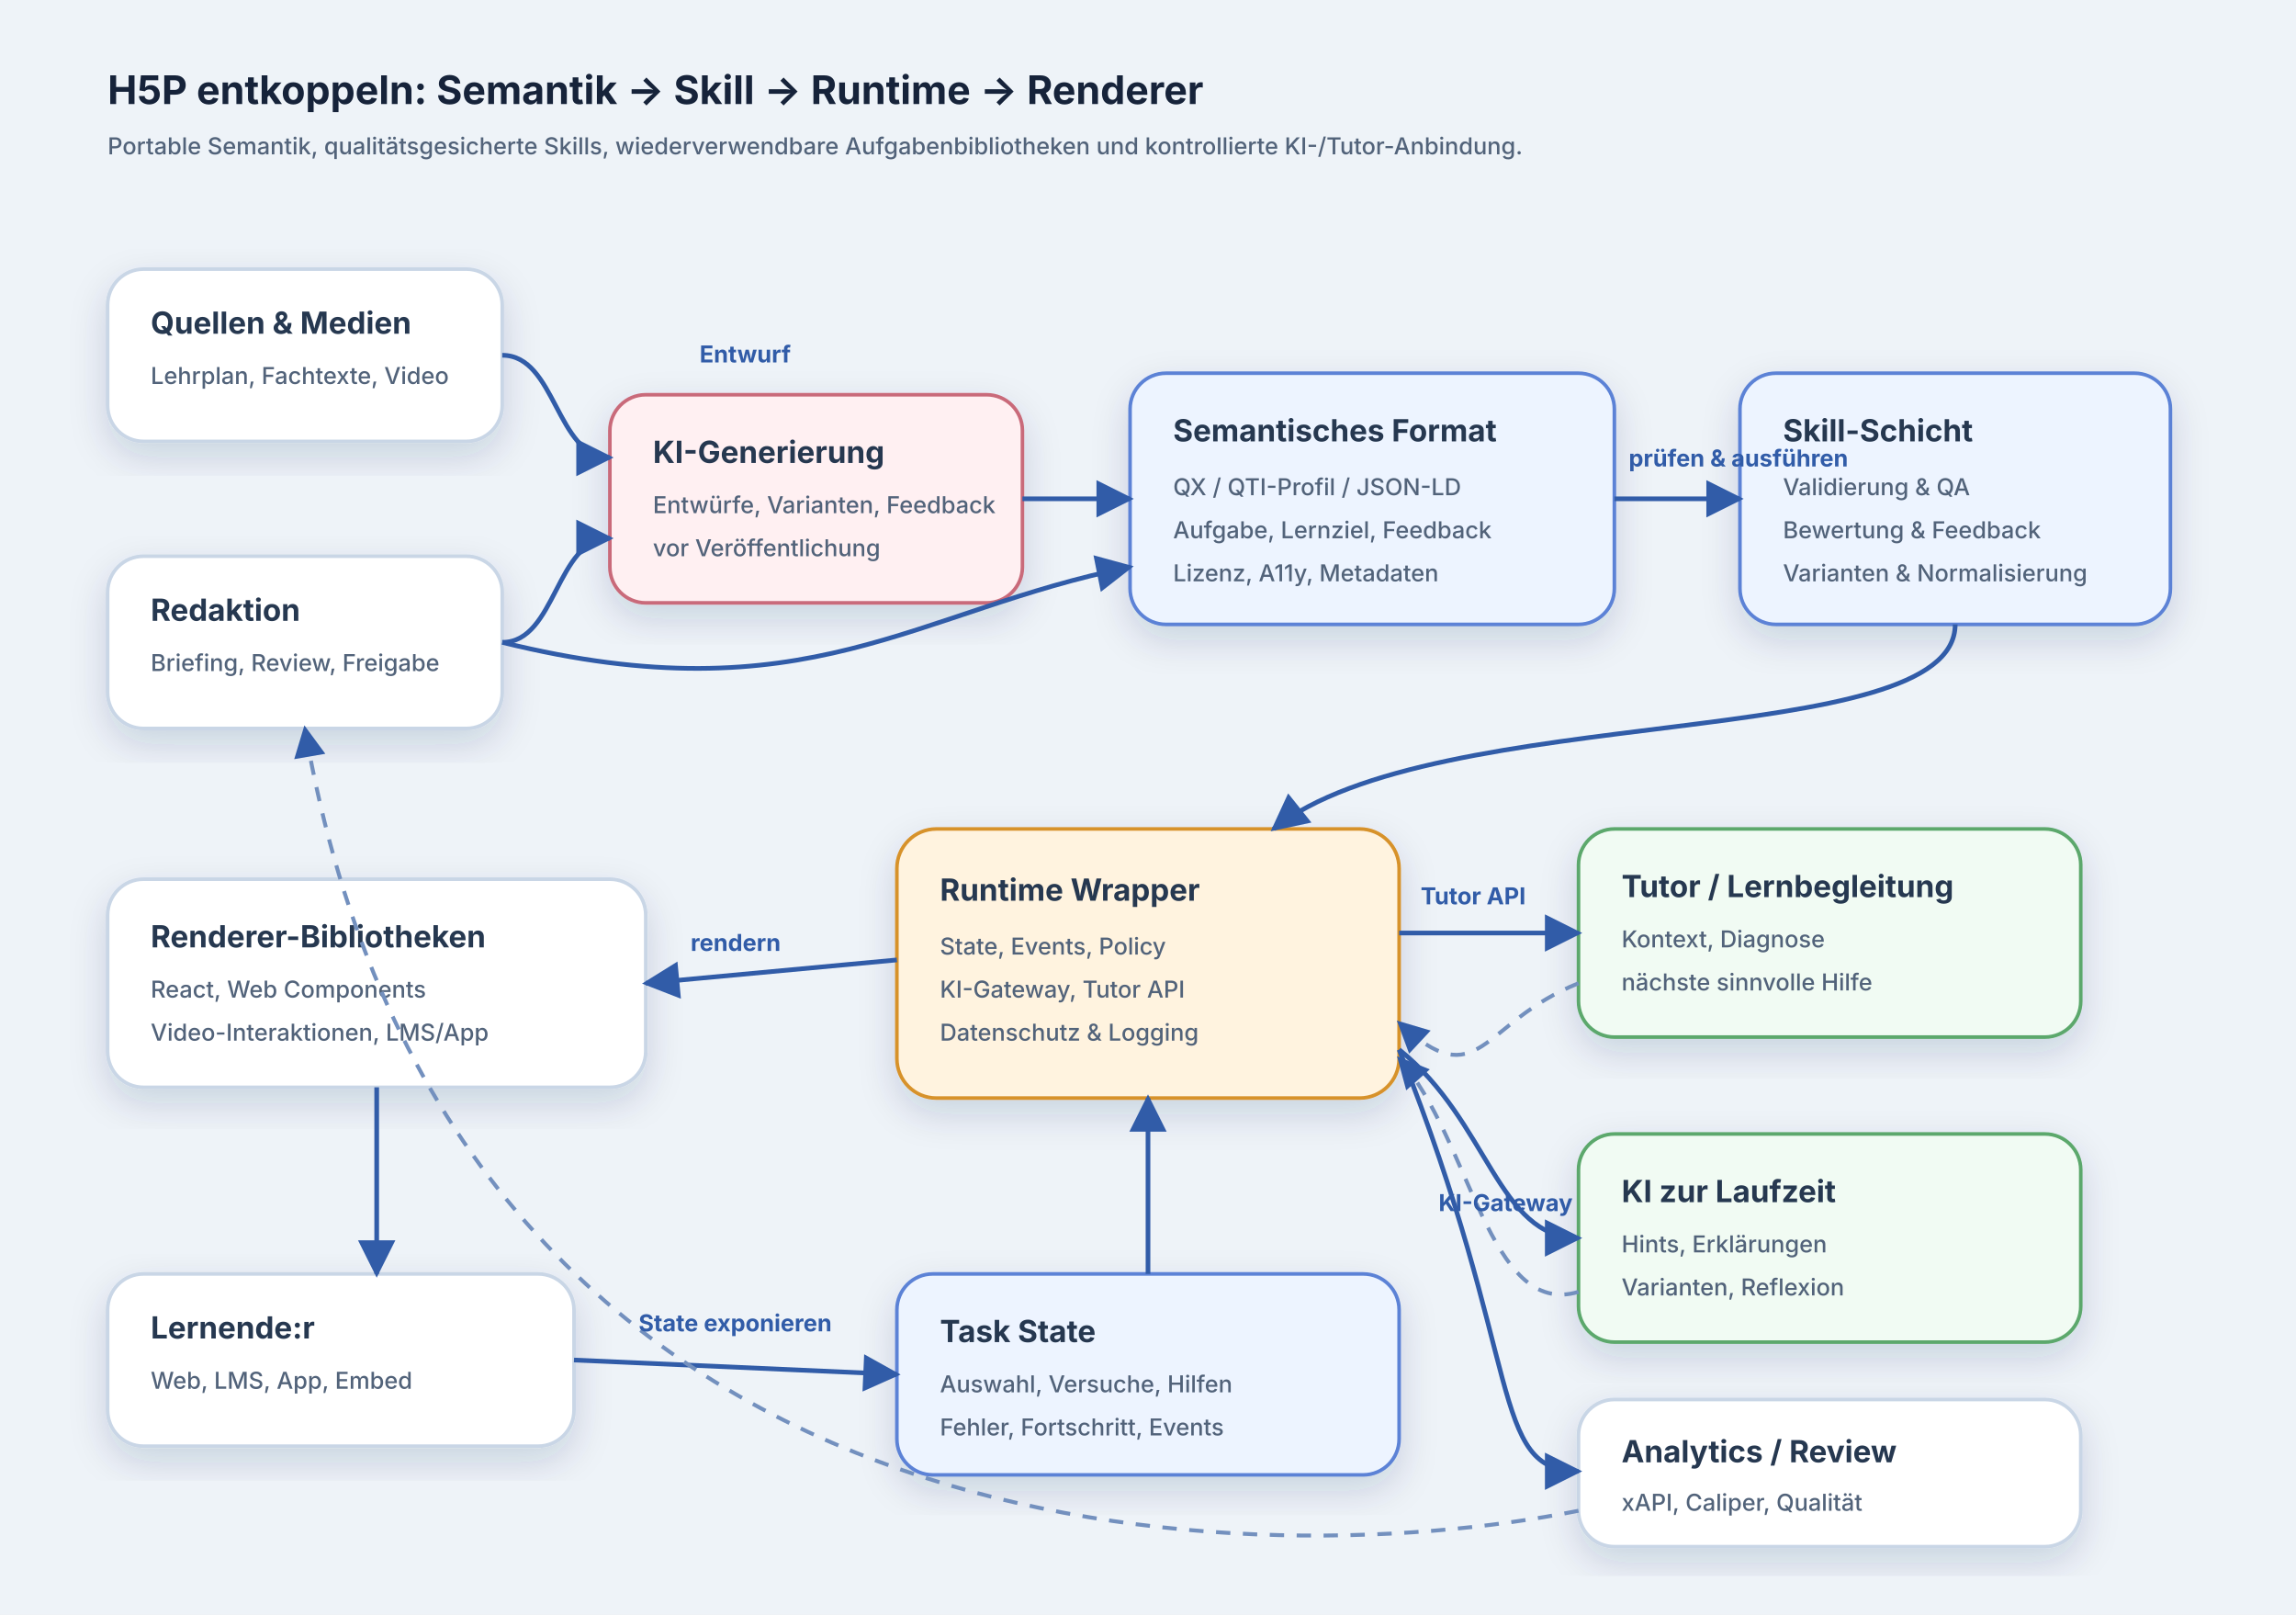
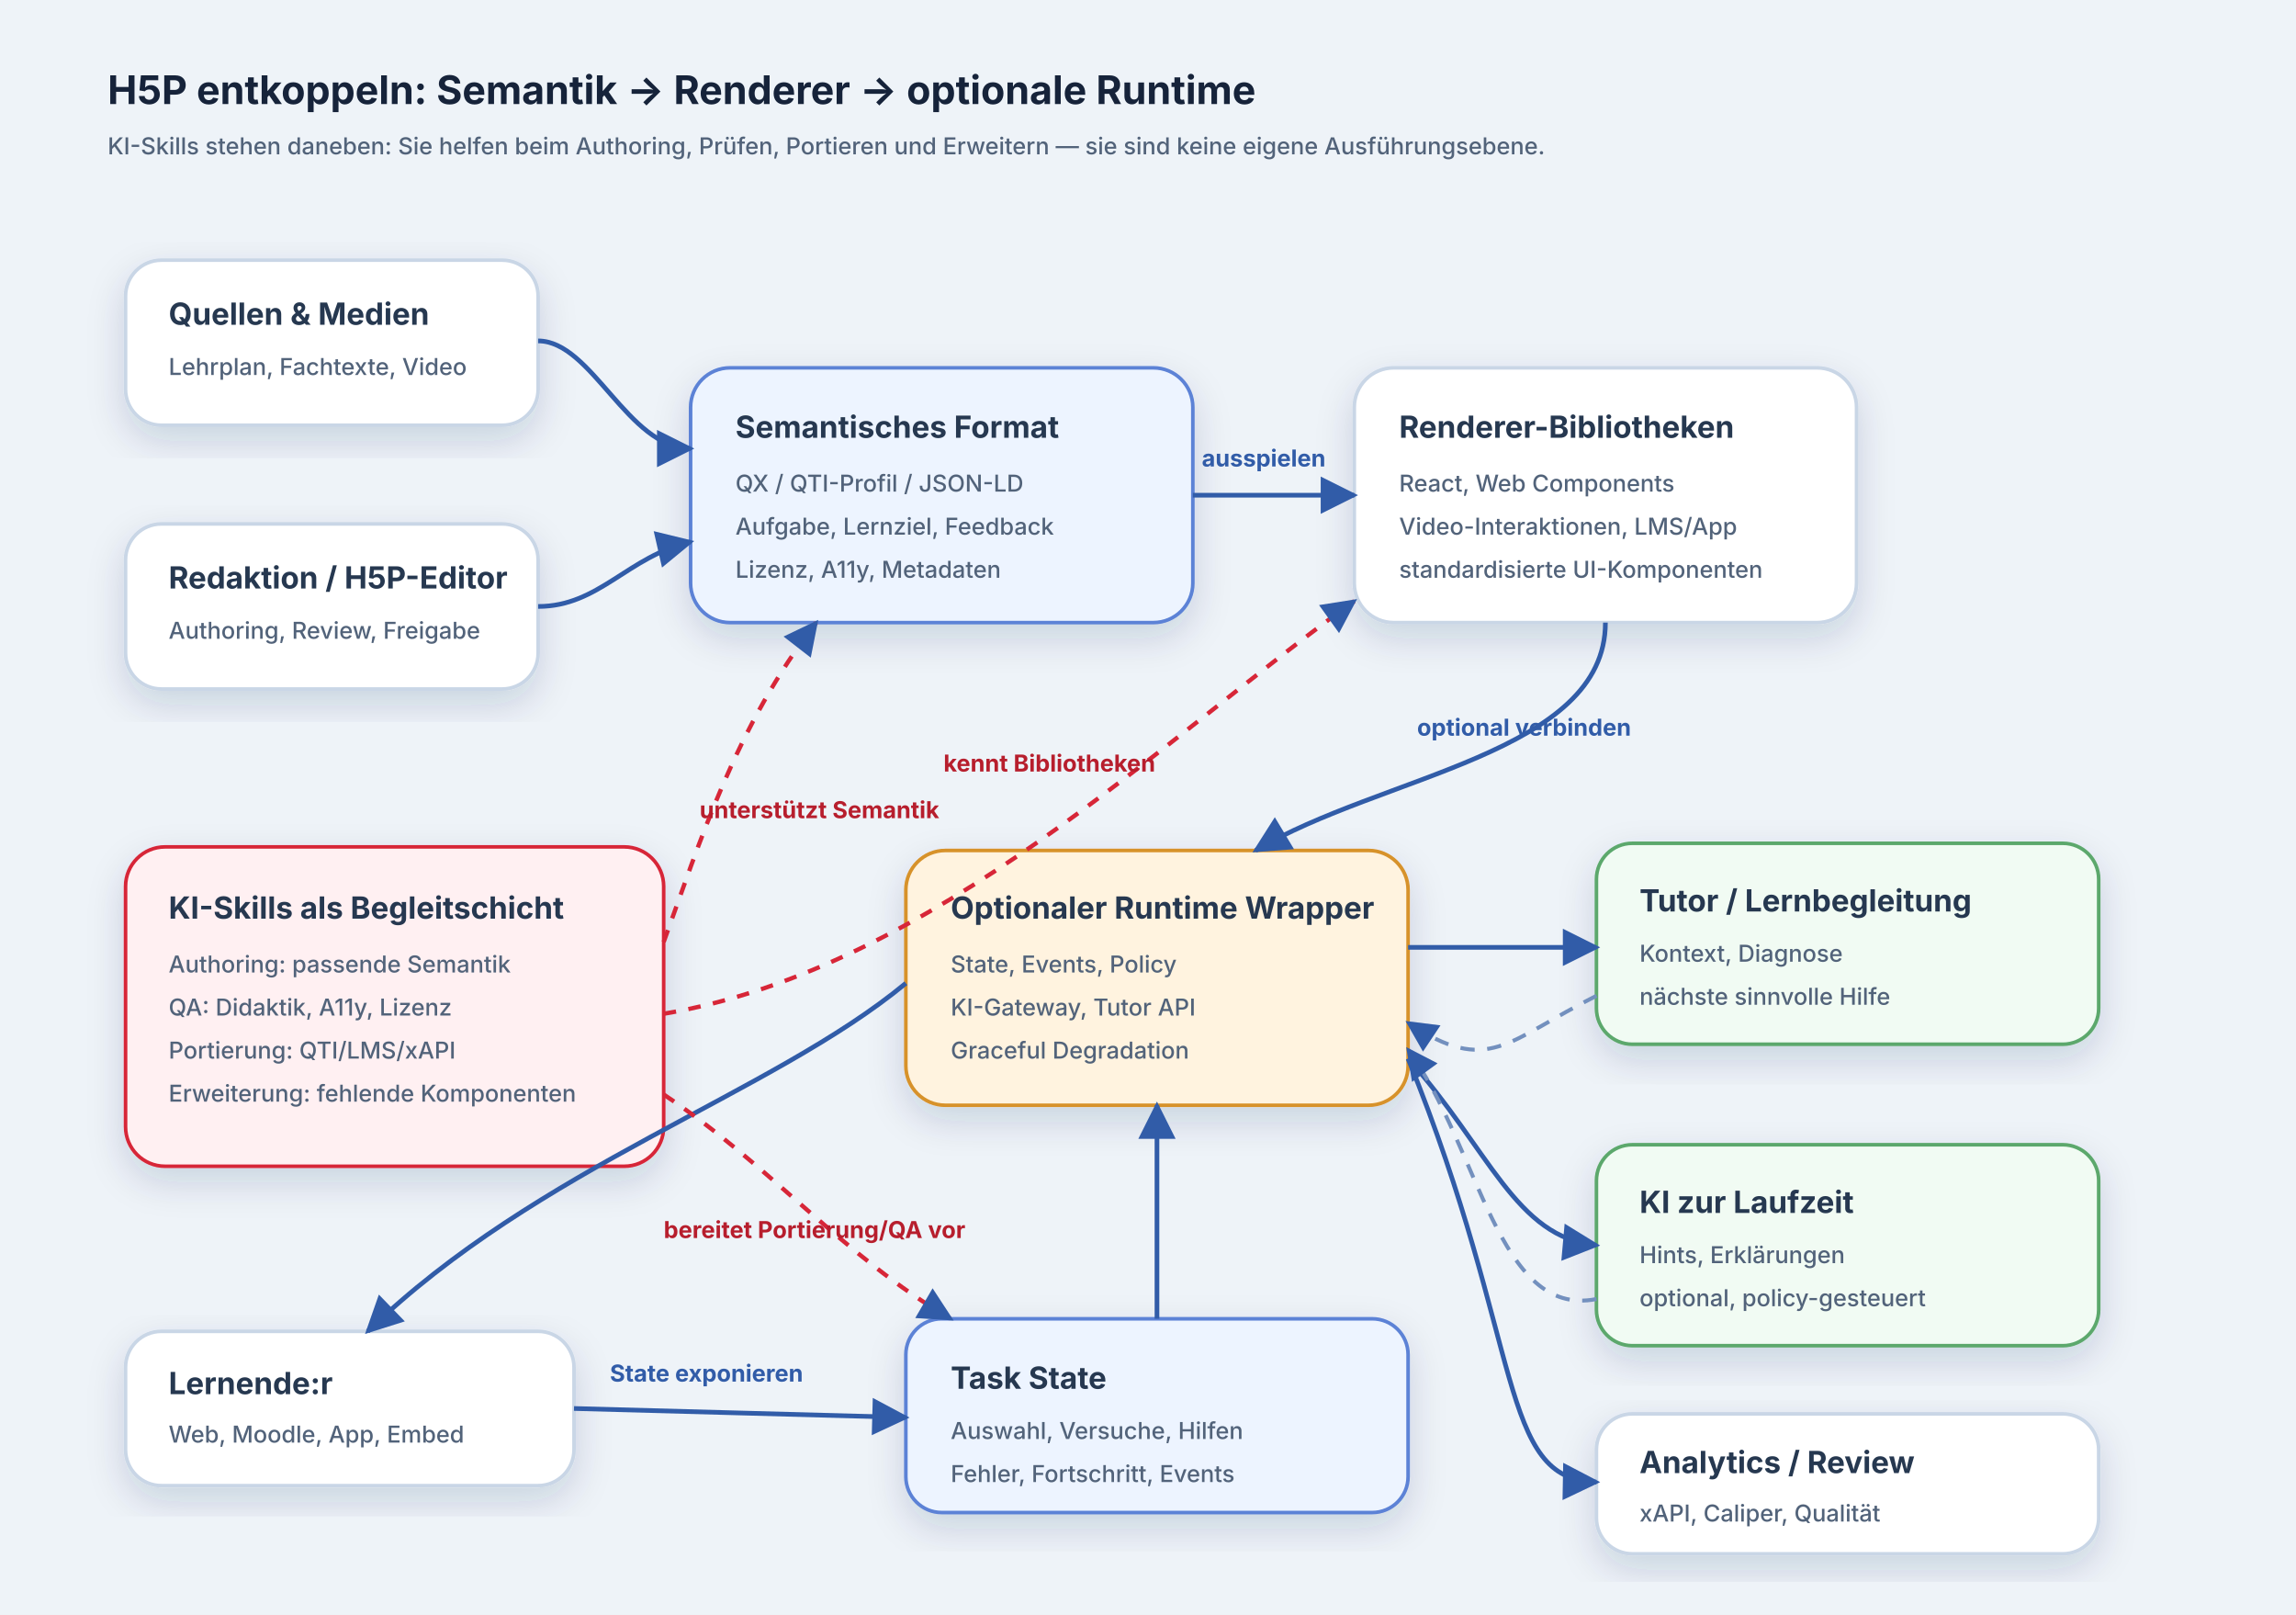
<svg xmlns="http://www.w3.org/2000/svg" width="1280" height="900" viewBox="0 0 1280 900" role="img" aria-labelledby="title desc">
  <defs>
    <marker id="arrow" viewBox="0 0 10 10" refX="9" refY="5" markerWidth="8" markerHeight="8" orient="auto-start-reverse">
      <path d="M0 0 L10 5 L0 10 z" fill="#315ca8" />
    </marker>
    <filter id="shadow" x="-20%" y="-20%" width="140%" height="140%">
      <feDropShadow dx="0" dy="8" stdDeviation="10" flood-color="#1f3558" flood-opacity="0.16" />
    </filter>
    <style>
-       .bg{fill:#eef3f8}.box{fill:#fff;stroke:#c9d6e6;stroke-width:2;filter:url(#shadow)}.primary{fill:#edf4ff;stroke:#5b82d6}.runtime{fill:#fff3df;stroke:#d7922c}.external{fill:#f1fbf3;stroke:#5ba86c}.danger{fill:#fff0f2;stroke:#c96b7a}.title{font:700 22px -apple-system,BlinkMacSystemFont,'Segoe UI',sans-serif;fill:#16233a}.text{font:700 17px -apple-system,BlinkMacSystemFont,'Segoe UI',sans-serif;fill:#263850}.small{font:500 13px -apple-system,BlinkMacSystemFont,'Segoe UI',sans-serif;fill:#52637a}.arrow{stroke:#315ca8;stroke-width:2.6;fill:none;marker-end:url(#arrow)}.loop{stroke:#7390be;stroke-width:2.2;fill:none;stroke-dasharray:8 7;marker-end:url(#arrow)}.label{font:700 13px -apple-system,BlinkMacSystemFont,'Segoe UI',sans-serif;fill:#315ca8}
+       .bg{fill:#eef3f8}.box{fill:#fff;stroke:#c9d6e6;stroke-width:2;filter:url(#shadow)}.primary{fill:#edf4ff;stroke:#5b82d6}.runtime{fill:#fff3df;stroke:#d7922c}.skills{fill:#fff0f2;stroke:#d72638}.external{fill:#f1fbf3;stroke:#5ba86c}.title{font:700 22px -apple-system,BlinkMacSystemFont,'Segoe UI',sans-serif;fill:#16233a}.text{font:700 17px -apple-system,BlinkMacSystemFont,'Segoe UI',sans-serif;fill:#263850}.small{font:500 13px -apple-system,BlinkMacSystemFont,'Segoe UI',sans-serif;fill:#52637a}.arrow{stroke:#315ca8;stroke-width:2.6;fill:none;marker-end:url(#arrow)}.assist{stroke:#d72638;stroke-width:2.4;fill:none;stroke-dasharray:7 7;marker-end:url(#arrow)}.loop{stroke:#7390be;stroke-width:2.2;fill:none;stroke-dasharray:8 7;marker-end:url(#arrow)}.label{font:700 13px -apple-system,BlinkMacSystemFont,'Segoe UI',sans-serif;fill:#315ca8}.assistLabel{font:700 13px -apple-system,BlinkMacSystemFont,'Segoe UI',sans-serif;fill:#b71e2d}
    </style>
  </defs>
  <rect class="bg" width="1280" height="900" />
-   <text x="60" y="58" class="title">H5P entkoppeln: Semantik → Skill → Runtime → Renderer</text>
-   <text x="60" y="86" class="small">Portable Semantik, qualitätsgesicherte Skills, wiederverwendbare Aufgabenbibliotheken und kontrollierte KI-/Tutor-Anbindung.</text>
-   <rect class="box" x="60" y="150" width="220" height="96" rx="20" />
-   <text x="84" y="186" class="text">Quellen &amp; Medien</text>
-   <text x="84" y="214" class="small">Lehrplan, Fachtexte, Video</text>
-   <rect class="box" x="60" y="310" width="220" height="96" rx="20" />
-   <text x="84" y="346" class="text">Redaktion</text>
-   <text x="84" y="374" class="small">Briefing, Review, Freigabe</text>
-   <rect class="box danger" x="340" y="220" width="230" height="116" rx="20" />
-   <text x="364" y="258" class="text">KI-Generierung</text>
-   <text x="364" y="286" class="small">Entwürfe, Varianten, Feedback</text>
-   <text x="364" y="310" class="small">vor Veröffentlichung</text>
-   <rect class="box primary" x="630" y="208" width="270" height="140" rx="20" />
-   <text x="654" y="246" class="text">Semantisches Format</text>
-   <text x="654" y="276" class="small">QX / QTI-Profil / JSON-LD</text>
-   <text x="654" y="300" class="small">Aufgabe, Lernziel, Feedback</text>
-   <text x="654" y="324" class="small">Lizenz, A11y, Metadaten</text>
-   <rect class="box primary" x="970" y="208" width="240" height="140" rx="20" />
-   <text x="994" y="246" class="text">Skill-Schicht</text>
-   <text x="994" y="276" class="small">Validierung &amp; QA</text>
-   <text x="994" y="300" class="small">Bewertung &amp; Feedback</text>
-   <text x="994" y="324" class="small">Varianten &amp; Normalisierung</text>
-   <rect class="box runtime" x="500" y="462" width="280" height="150" rx="22" />
-   <text x="524" y="502" class="text">Runtime Wrapper</text>
-   <text x="524" y="532" class="small">State, Events, Policy</text>
-   <text x="524" y="556" class="small">KI-Gateway, Tutor API</text>
-   <text x="524" y="580" class="small">Datenschutz &amp; Logging</text>
-   <rect class="box" x="60" y="490" width="300" height="116" rx="20" />
-   <text x="84" y="528" class="text">Renderer-Bibliotheken</text>
-   <text x="84" y="556" class="small">React, Web Components</text>
-   <text x="84" y="580" class="small">Video-Interaktionen, LMS/App</text>
-   <rect class="box" x="60" y="710" width="260" height="96" rx="20" />
-   <text x="84" y="746" class="text">Lernende:r</text>
-   <text x="84" y="774" class="small">Web, LMS, App, Embed</text>
-   <rect class="box primary" x="500" y="710" width="280" height="112" rx="20" />
-   <text x="524" y="748" class="text">Task State</text>
-   <text x="524" y="776" class="small">Auswahl, Versuche, Hilfen</text>
-   <text x="524" y="800" class="small">Fehler, Fortschritt, Events</text>
-   <rect class="box external" x="880" y="462" width="280" height="116" rx="20" />
-   <text x="904" y="500" class="text">Tutor / Lernbegleitung</text>
-   <text x="904" y="528" class="small">Kontext, Diagnose</text>
-   <text x="904" y="552" class="small">nächste sinnvolle Hilfe</text>
-   <rect class="box external" x="880" y="632" width="280" height="116" rx="20" />
-   <text x="904" y="670" class="text">KI zur Laufzeit</text>
-   <text x="904" y="698" class="small">Hints, Erklärungen</text>
-   <text x="904" y="722" class="small">Varianten, Reflexion</text>
-   <rect class="box" x="880" y="780" width="280" height="82" rx="20" />
-   <text x="904" y="815" class="text">Analytics / Review</text>
-   <text x="904" y="842" class="small">xAPI, Caliper, Qualität</text>
-   <path class="arrow" d="M280 198 C310 198 310 255 340 255" />
-   <path class="arrow" d="M280 358 C310 358 310 300 340 300" />
-   <path class="arrow" d="M570 278 L630 278" />
-   <path class="arrow" d="M280 358 C450 400 510 340 630 316" />
-   <path class="arrow" d="M900 278 L970 278" />
-   <path class="arrow" d="M1090 348 C1090 420 800 390 710 462" />
-   <path class="arrow" d="M500 535 L360 548" />
-   <path class="arrow" d="M210 606 L210 710" />
-   <path class="arrow" d="M320 758 L500 766" />
-   <path class="arrow" d="M640 710 L640 612" />
-   <path class="arrow" d="M780 520 L880 520" />
-   <path class="loop" d="M880 548 C825 570 825 612 780 570" />
-   <path class="arrow" d="M780 585 C830 625 835 690 880 690" />
-   <path class="loop" d="M880 720 C830 735 820 635 780 590" />
-   <path class="arrow" d="M780 585 C850 760 830 820 880 820" />
-   <path class="loop" d="M880 842 C690 880 250 870 170 406" />
-   <text x="390" y="202" class="label">Entwurf</text>
-   <text x="908" y="260" class="label">prüfen &amp; ausführen</text>
-   <text x="385" y="530" class="label">rendern</text>
-   <text x="356" y="742" class="label">State exponieren</text>
-   <text x="792" y="504" class="label">Tutor API</text>
-   <text x="802" y="675" class="label">KI-Gateway</text>
+   <text x="60" y="58" class="title">H5P entkoppeln: Semantik → Renderer → optionale Runtime</text>
+   <text x="60" y="86" class="small">KI-Skills stehen daneben: Sie helfen beim Authoring, Prüfen, Portieren und Erweitern — sie sind keine eigene Ausführungsebene.</text>
+   <rect class="box" x="70" y="145" width="230" height="92" rx="20" />
+   <text x="94" y="181" class="text">Quellen &amp; Medien</text>
+   <text x="94" y="209" class="small">Lehrplan, Fachtexte, Video</text>
+   <rect class="box" x="70" y="292" width="230" height="92" rx="20" />
+   <text x="94" y="328" class="text">Redaktion / H5P-Editor</text>
+   <text x="94" y="356" class="small">Authoring, Review, Freigabe</text>
+   <rect class="box primary" x="385" y="205" width="280" height="142" rx="22" />
+   <text x="410" y="244" class="text">Semantisches Format</text>
+   <text x="410" y="274" class="small">QX / QTI-Profil / JSON-LD</text>
+   <text x="410" y="298" class="small">Aufgabe, Lernziel, Feedback</text>
+   <text x="410" y="322" class="small">Lizenz, A11y, Metadaten</text>
+   <rect class="box" x="755" y="205" width="280" height="142" rx="22" />
+   <text x="780" y="244" class="text">Renderer-Bibliotheken</text>
+   <text x="780" y="274" class="small">React, Web Components</text>
+   <text x="780" y="298" class="small">Video-Interaktionen, LMS/App</text>
+   <text x="780" y="322" class="small">standardisierte UI-Komponenten</text>
+   <rect class="box runtime" x="505" y="474" width="280" height="142" rx="22" />
+   <text x="530" y="512" class="text">Optionaler Runtime Wrapper</text>
+   <text x="530" y="542" class="small">State, Events, Policy</text>
+   <text x="530" y="566" class="small">KI-Gateway, Tutor API</text>
+   <text x="530" y="590" class="small">Graceful Degradation</text>
+   <rect class="box skills" x="70" y="472" width="300" height="178" rx="22" />
+   <text x="94" y="512" class="text">KI-Skills als Begleitschicht</text>
+   <text x="94" y="542" class="small">Authoring: passende Semantik</text>
+   <text x="94" y="566" class="small">QA: Didaktik, A11y, Lizenz</text>
+   <text x="94" y="590" class="small">Portierung: QTI/LMS/xAPI</text>
+   <text x="94" y="614" class="small">Erweiterung: fehlende Komponenten</text>
+   <rect class="box" x="70" y="742" width="250" height="86" rx="20" />
+   <text x="94" y="777" class="text">Lernende:r</text>
+   <text x="94" y="804" class="small">Web, Moodle, App, Embed</text>
+   <rect class="box primary" x="505" y="735" width="280" height="108" rx="20" />
+   <text x="530" y="774" class="text">Task State</text>
+   <text x="530" y="802" class="small">Auswahl, Versuche, Hilfen</text>
+   <text x="530" y="826" class="small">Fehler, Fortschritt, Events</text>
+   <rect class="box external" x="890" y="470" width="280" height="112" rx="20" />
+   <text x="914" y="508" class="text">Tutor / Lernbegleitung</text>
+   <text x="914" y="536" class="small">Kontext, Diagnose</text>
+   <text x="914" y="560" class="small">nächste sinnvolle Hilfe</text>
+   <rect class="box external" x="890" y="638" width="280" height="112" rx="20" />
+   <text x="914" y="676" class="text">KI zur Laufzeit</text>
+   <text x="914" y="704" class="small">Hints, Erklärungen</text>
+   <text x="914" y="728" class="small">optional, policy-gesteuert</text>
+   <rect class="box" x="890" y="788" width="280" height="78" rx="20" />
+   <text x="914" y="821" class="text">Analytics / Review</text>
+   <text x="914" y="848" class="small">xAPI, Caliper, Qualität</text>
+   <path class="arrow" d="M300 190 C330 190 350 250 385 250" />
+   <path class="arrow" d="M300 338 C334 338 350 310 385 302" />
+   <path class="arrow" d="M665 276 L755 276" />
+   <path class="arrow" d="M895 347 C895 420 770 432 700 474" />
+   <path class="arrow" d="M505 548 C430 610 300 650 205 742" />
+   <path class="arrow" d="M320 785 L505 790" />
+   <path class="arrow" d="M645 735 L645 616" />
+   <path class="arrow" d="M785 528 L890 528" />
+   <path class="loop" d="M890 555 C840 580 830 600 785 570" />
+   <path class="arrow" d="M785 590 C830 640 845 690 890 694" />
+   <path class="loop" d="M890 724 C835 735 825 640 785 585" />
+   <path class="arrow" d="M785 590 C850 750 835 825 890 826" />
+   <path class="assist" d="M370 525 C390 470 410 405 455 347" />
+   <path class="assist" d="M370 565 C520 540 650 410 755 335" />
+   <path class="assist" d="M370 610 C430 650 470 700 530 735" />
+   <text x="390" y="456" class="assistLabel">unterstützt Semantik</text>
+   <text x="526" y="430" class="assistLabel">kennt Bibliotheken</text>
+   <text x="370" y="690" class="assistLabel">bereitet Portierung/QA vor</text>
+   <text x="670" y="260" class="label">ausspielen</text>
+   <text x="790" y="410" class="label">optional verbinden</text>
+   <text x="340" y="770" class="label">State exponieren</text>
</svg>
